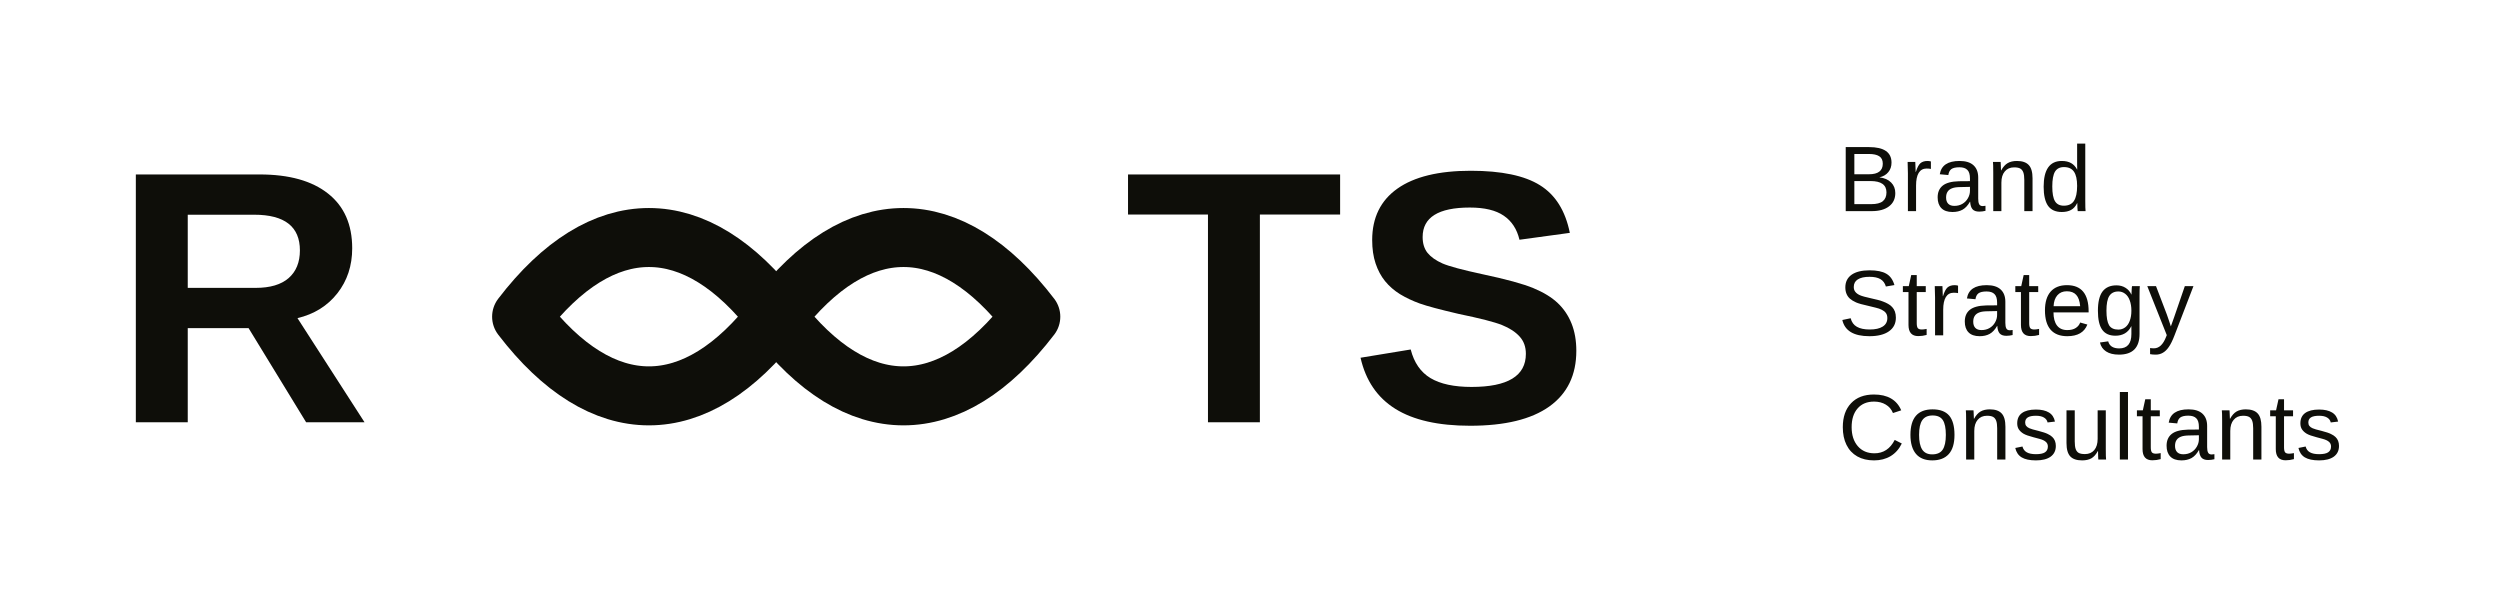
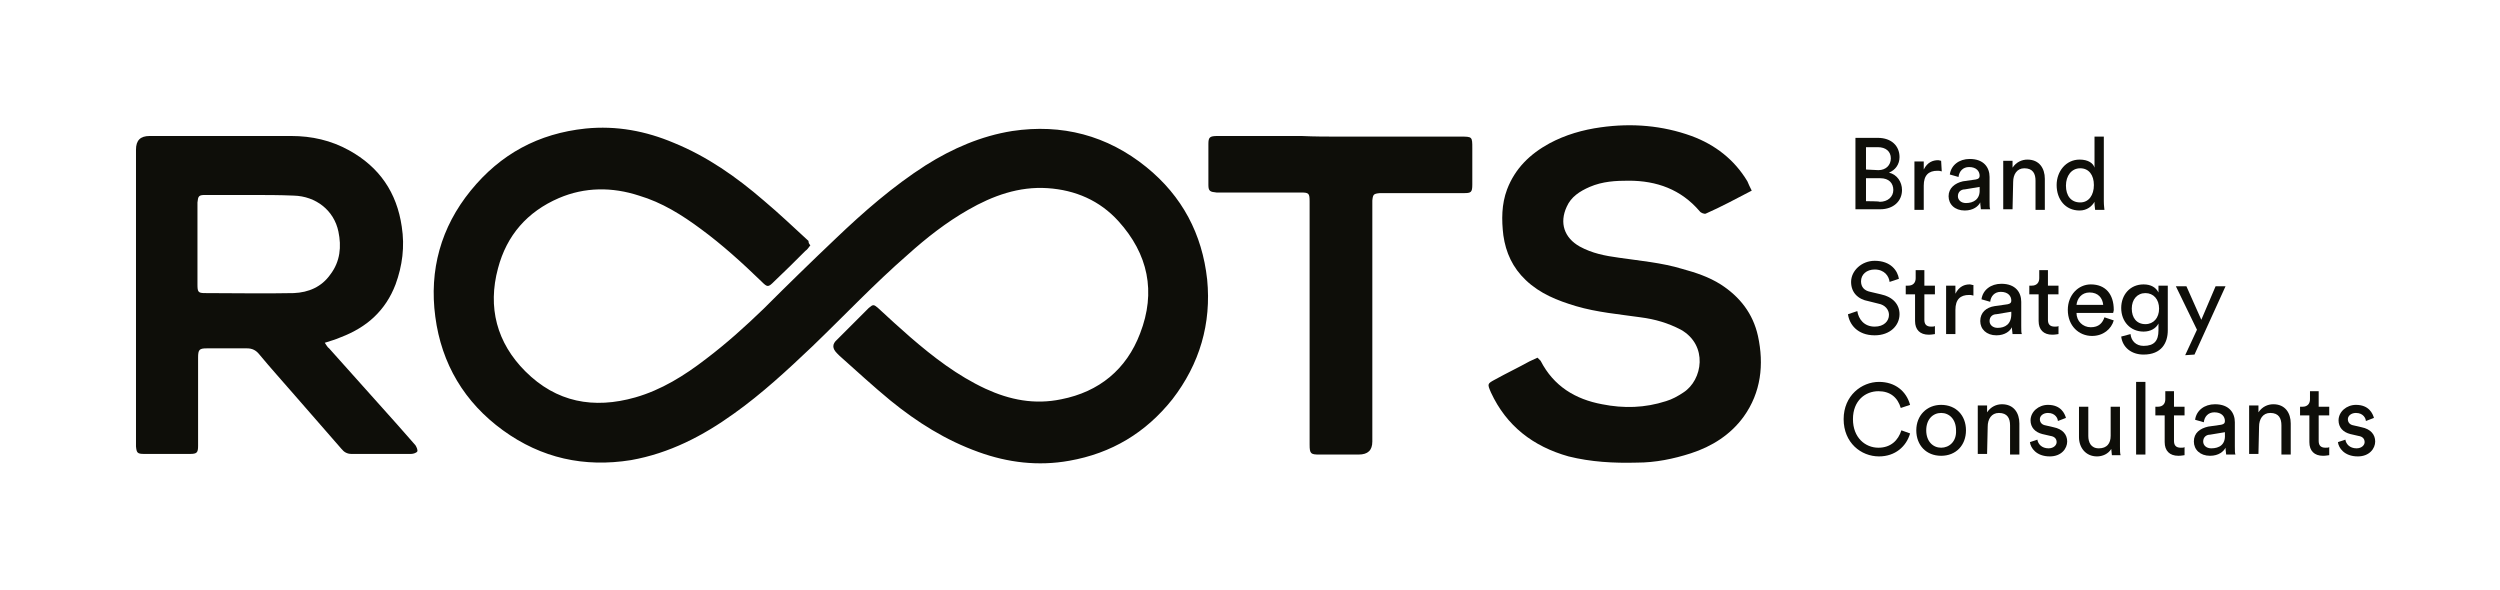
- <svg xmlns="http://www.w3.org/2000/svg" viewBox="0 0 402.6 95" role="img" aria-labelledby="title desc">
-   <style>
-     .ink{fill:#0e0e09}
-     .stroke{fill:none;stroke:#0e0e09;stroke-width:9.5;stroke-linecap:round;stroke-linejoin:round}
-     .small{font-family:Arial,Helvetica,sans-serif;font-size:15px;font-weight:500;letter-spacing:.2px}
-     .word{font-family:Arial,Helvetica,sans-serif;font-size:58px;font-weight:800;letter-spacing:1px}
-   </style>
-   <text class="ink word" x="18" y="68">R</text>
-   <path class="stroke" d="M84 51c13-17 28-17 41 0s28 17 41 0c-13-17-28-17-41 0s-28 17-41 0z" />
-   <text class="ink word" x="181" y="68">TS</text>
-   <text class="ink small" x="296" y="34">Brand</text>
-   <text class="ink small" x="296" y="54">Strategy</text>
-   <text class="ink small" x="296" y="74">Consultants</text>
+ <svg xmlns="http://www.w3.org/2000/svg" version="1.1" id="Ebene_1" x="0px" y="0px" viewBox="0 0 402.6 95" style="enable-background:new 0 0 402.6 95;" xml:space="preserve">
+   <style type="text/css"> .st0{fill:#0E0E09;} </style>
+   <path class="st0" d="M130.5,39.5c-0.3,0.4-0.5,0.7-0.8,0.9c-1.7,1.7-3.3,3.3-5,4.9c-1,1-1.1,1-2.1,0c-3.1-3-6.3-5.9-9.7-8.4 c-3.1-2.3-6.3-4.3-10-5.4c-4.3-1.4-8.7-1.4-12.9,0.4c-5.1,2.2-8.4,6-9.8,11.3c-1.7,6.3-0.2,12,4.4,16.6c5,5,11,6.1,17.7,4.2 c4.2-1.2,7.9-3.5,11.4-6.2c3.3-2.5,6.3-5.2,9.3-8.1c3.8-3.8,7.7-7.6,11.6-11.3c4.5-4.3,9.2-8.4,14.5-11.8c4.3-2.7,8.9-4.7,13.9-5.5 c8-1.2,15.3,0.7,21.6,5.8c5.8,4.7,9,10.8,9.8,18.1c0.7,7.1-1.2,13.6-5.6,19.3c-4.3,5.4-9.8,8.7-16.6,9.9c-5,0.9-9.9,0.3-14.6-1.4 c-5.3-1.9-9.9-4.8-14.2-8.3c-2.8-2.3-5.5-4.8-8.2-7.2c-0.1-0.1-0.2-0.2-0.4-0.4c-0.8-0.8-0.8-1.5,0-2.2c1.6-1.6,3.1-3.1,4.7-4.7 c0.1-0.1,0.2-0.2,0.4-0.4c0.7-0.6,0.8-0.6,1.5,0c1.7,1.6,3.5,3.2,5.2,4.7c3.7,3.2,7.6,6.2,12.1,8.3c3.9,1.8,7.9,2.6,12.2,1.7 c6.1-1.2,10.5-4.8,12.7-10.6c2.6-6.7,1.3-12.8-3.5-18.1c-3-3.3-6.9-5-11.4-5.3c-4.6-0.3-8.8,1.2-12.8,3.5c-3.5,2-6.7,4.5-9.7,7.2 c-5.4,4.7-10.2,9.8-15.4,14.8c-4,3.8-8.1,7.6-12.6,10.8c-5,3.6-10.4,6.4-16.6,7.5c-7.5,1.2-14.4-0.3-20.6-4.8S71.1,58.6,70.1,51 c-1-7.5,0.9-14.4,5.7-20.3c4.8-5.9,10.9-9.2,18.5-10c5-0.5,9.7,0.4,14.2,2.3c5.4,2.2,10.1,5.5,14.5,9.3c2.5,2.1,4.8,4.3,7.2,6.5 C130.2,39.1,130.3,39.3,130.5,39.5L130.5,39.5z" />
+   <path class="st0" d="M52.3,55.2c0.3,0.4,0.4,0.7,0.7,0.9c3.7,4.1,7.3,8.2,11,12.3c1,1.1,1.9,2.2,2.9,3.3c0.2,0.3,0.4,0.8,0.3,1 s-0.6,0.4-1,0.4c-3.2,0-6.4,0-9.6,0c-0.7,0-1.2-0.3-1.6-0.8c-2.5-2.9-5-5.7-7.5-8.6c-1.9-2.2-3.9-4.4-5.8-6.7 c-0.5-0.6-1.1-0.9-1.9-0.9c-2.2,0-4.3,0-6.5,0c-1.2,0-1.4,0.2-1.4,1.5c0,4.3,0,8.6,0,13c0,0.4,0,0.8,0,1.2c0,1.1-0.2,1.3-1.3,1.3 c-2.5,0-4.9,0-7.4,0c-1.1,0-1.2-0.2-1.3-1.2c0-0.3,0-0.7,0-1c0-15.6,0-31.2,0-46.8c0-1.5,0.7-2.2,2.2-2.2c7.6,0,15.2,0,22.8,0 c3.3,0,6.4,0.7,9.3,2.3c4.9,2.7,7.7,6.8,8.5,12.3c0.5,3.2,0.1,6.3-1,9.3c-1.6,4.2-4.6,6.9-8.8,8.5C54,54.7,53.2,54.9,52.3,55.2 L52.3,55.2z M40.4,31.4L40.4,31.4c-1.3,0-2.5,0-3.8,0c-1.2,0-2.4,0-3.6,0c-1,0-1.1,0.2-1.2,1.2c0,0.5,0,1,0,1.4c0,3.9,0,7.9,0,11.8 c0,1.2,0.1,1.4,1.2,1.4c4.8,0,9.5,0.1,14.3,0c2.4-0.1,4.5-1,5.9-3c1.6-2.1,1.8-4.5,1.3-6.9c-0.7-3.4-3.6-5.7-7.2-5.8 C45,31.4,42.7,31.4,40.4,31.4L40.4,31.4z" />
+   <path class="st0" d="M282.1,30.7c-2.5,1.3-4.9,2.6-7.4,3.7c-0.2,0.1-0.8-0.1-1-0.4c-3-3.5-6.9-4.9-11.4-4.9c-2.1,0-4.2,0.1-6.3,1 c-1.6,0.7-3,1.6-3.7,3.2c-1.2,2.6-0.4,5,2.1,6.4c2,1.1,4.1,1.5,6.3,1.8c3.4,0.5,6.9,0.8,10.2,1.8c2.2,0.6,4.3,1.3,6.2,2.5 c3.1,2,5.2,4.7,6,8.3c1,4.6,0.5,9.1-2.3,13c-2.1,2.9-5.1,4.8-8.5,5.9c-2.8,0.9-5.7,1.5-8.7,1.5c-3.7,0.1-7.4-0.1-11-1 c-5.7-1.6-10-4.9-12.5-10.3c-0.6-1.4-0.6-1.4,0.7-2.1c1.8-1,3.7-1.9,5.5-2.9c0.4-0.2,0.9-0.4,1.3-0.6c0.2,0.2,0.4,0.4,0.5,0.5 c2.1,4.1,5.6,6.2,9.9,7c3.5,0.7,6.9,0.6,10.3-0.5c1-0.3,1.9-0.8,2.8-1.4c3.1-2,4-7.6-0.4-10.1c-2.1-1.1-4.2-1.7-6.5-2 c-3.5-0.5-7-0.8-10.4-1.8c-3-0.9-5.8-2-8.1-4.2c-2.1-2-3.2-4.4-3.6-7.2c-0.3-2.5-0.3-5,0.6-7.4c1.3-3.4,3.7-5.7,6.8-7.4 c2.6-1.4,5.4-2.2,8.3-2.6c5-0.7,9.9-0.3,14.6,1.4c3.8,1.4,6.9,3.8,9,7.3C281.6,29.7,281.8,30.1,282.1,30.7L282.1,30.7z" />
+   <path class="st0" d="M215.9,22c6.4,0,12.9,0,19.3,0c1.9,0,1.9,0,1.9,1.9s0,3.9,0,5.8c0,1.3-0.2,1.4-1.4,1.4c-4.2,0-8.3,0-12.5,0 c-0.3,0-0.7,0-1,0c-1,0.1-1.1,0.2-1.2,1.2c0,0.4,0,0.9,0,1.3c0,12.5,0,25,0,37.5c0,1.4-0.7,2.1-2.2,2.1c-2.1,0-4.2,0-6.3,0 c-1.4,0-1.6-0.1-1.6-1.6c0-6.2,0-12.4,0-18.6c0-6.6,0-13.2,0-19.9c0-0.2,0-0.4,0-0.6c0-1.4-0.1-1.5-1.5-1.5c-4.2,0-8.3,0-12.5,0 c-0.3,0-0.7,0-1,0c-1-0.1-1.3-0.2-1.3-1.2c0-2.2,0-4.4,0-6.6c0-1.1,0.2-1.3,1.5-1.3c4.5,0,9,0,13.5,0C211.7,22,213.8,22,215.9,22 L215.9,22z" />
+   <g>
+     <path class="st0" d="M298.8,22.2v11.5h4c2.1,0,3.5-1.3,3.5-3.1c0-1.3-0.8-2.5-2.1-2.8c1-0.4,1.7-1.3,1.7-2.5c0-1.8-1.3-3.1-3.5-3.1 L298.8,22.2L298.8,22.2z M300.5,27.3v-3.6h1.9c1.3,0,2.1,0.7,2.1,1.8s-0.8,1.9-2,1.9L300.5,27.3L300.5,27.3z M300.5,32.4v-3.7h2.3 c1.4,0,2.1,0.8,2.1,1.9c0,1.1-0.9,1.9-2.2,1.9C302.7,32.4,300.5,32.4,300.5,32.4z" />
+     <path class="st0" d="M312.6,25.9c-0.1,0-0.3-0.1-0.5-0.1c-0.8,0-1.7,0.3-2.3,1.5V26h-1.5v7.8h1.5v-3.9c0-1.7,0.8-2.4,2.2-2.4 c0.2,0,0.4,0,0.7,0.1L312.6,25.9L312.6,25.9z" />
+     <path class="st0" d="M313.8,31.6c0,1.3,1,2.3,2.6,2.3c1.4,0,2.2-0.7,2.5-1.3c0,0.5,0.1,0.8,0.1,1.1h1.5c-0.1-0.2-0.1-0.6-0.1-1.3 v-3.9c0-1.5-0.9-2.9-3.2-2.9c-1.7,0-3,1-3.2,2.5l1.4,0.4c0.1-0.9,0.7-1.6,1.7-1.6c1.2,0,1.7,0.7,1.7,1.4c0,0.3-0.1,0.5-0.6,0.6 l-2.1,0.3C314.8,29.5,313.8,30.3,313.8,31.6z M316.6,32.7c-0.8,0-1.3-0.5-1.3-1.1c0-0.7,0.5-1.1,1.1-1.1l2.4-0.4v0.4 C318.9,32.1,317.8,32.7,316.6,32.7z" />
+     <path class="st0" d="M324.2,29.3c0-1.2,0.6-2.2,1.8-2.2c1.4,0,1.8,0.9,1.8,2v4.7h1.5v-5c0-1.7-0.9-3.1-2.8-3.1 c-0.9,0-1.8,0.4-2.4,1.3v-1.1h-1.5v7.8h1.5L324.2,29.3L324.2,29.3z" />
+     <path class="st0" d="M332.7,29.9c0-1.6,0.9-2.8,2.3-2.8s2.2,1.1,2.2,2.7s-0.8,2.8-2.2,2.8C333.5,32.6,332.7,31.5,332.7,29.9z M337.3,32.7c0,0.5,0.1,0.9,0.1,1.1h1.5c0-0.1-0.1-0.7-0.1-1.4V22h-1.5v5c-0.2-0.7-1-1.3-2.4-1.3c-2.2,0-3.7,1.9-3.7,4.1 c0,2.3,1.4,4.1,3.7,4.1c1.2,0,2-0.7,2.4-1.4V32.7z" />
+     <path class="st0" d="M305.8,44.9c-0.2-1.3-1.3-2.9-3.9-2.9c-2.1,0-3.8,1.6-3.8,3.4c0,1.7,1.1,2.8,2.8,3.1l1.6,0.4 c1.1,0.2,1.7,1,1.7,1.8c0,1-0.8,1.9-2.3,1.9c-1.7,0-2.6-1.2-2.8-2.5l-1.5,0.5c0.2,1.6,1.5,3.4,4.3,3.4c2.5,0,4-1.6,4-3.4 c0-1.6-1.1-2.8-3-3.2l-1.7-0.4c-1-0.2-1.5-0.8-1.5-1.7c0-1.1,0.9-1.9,2.2-1.9c1.6,0,2.3,1.1,2.4,2L305.8,44.9z" />
+     <path class="st0" d="M309.9,43.5h-1.4v1.3c0,0.7-0.4,1.2-1.2,1.2h-0.4v1.4h1.5v4.3c0,1.4,0.8,2.2,2.2,2.2c0.5,0,0.9-0.1,1-0.1v-1.3 c-0.1,0.1-0.4,0.1-0.6,0.1c-0.8,0-1.1-0.4-1.1-1.1v-4.1h1.7v-1.4h-1.7V43.5L309.9,43.5z" />
+     <path class="st0" d="M317.7,45.9c-0.1,0-0.3-0.1-0.5-0.1c-0.8,0-1.7,0.3-2.3,1.5V46h-1.5v7.8h1.5v-3.9c0-1.7,0.8-2.4,2.2-2.4 c0.2,0,0.4,0,0.7,0.1V45.9L317.7,45.9z" />
+     <path class="st0" d="M318.9,51.7c0,1.3,1,2.3,2.6,2.3c1.4,0,2.2-0.7,2.5-1.3c0,0.5,0.1,0.8,0.1,1.1h1.5c-0.1-0.2-0.1-0.6-0.1-1.3 v-3.9c0-1.5-0.9-2.9-3.2-2.9c-1.7,0-3,1-3.2,2.5l1.4,0.4c0.1-0.9,0.7-1.6,1.7-1.6c1.2,0,1.7,0.7,1.7,1.4c0,0.3-0.1,0.5-0.6,0.6 l-2.1,0.3C319.9,49.5,318.9,50.3,318.9,51.7z M321.7,52.8c-0.8,0-1.3-0.5-1.3-1.1c0-0.7,0.5-1.1,1.1-1.1l2.4-0.4v0.4 C323.9,52.2,322.9,52.8,321.7,52.8z" />
+     <path class="st0" d="M329.8,43.5h-1.4v1.3c0,0.7-0.4,1.2-1.2,1.2h-0.4v1.4h1.5v4.3c0,1.4,0.8,2.2,2.2,2.2c0.5,0,0.9-0.1,1-0.1v-1.3 c-0.1,0.1-0.4,0.1-0.6,0.1c-0.8,0-1.1-0.4-1.1-1.1v-4.1h1.7v-1.4h-1.7V43.5L329.8,43.5z" />
+     <path class="st0" d="M334.4,49.1c0.1-1,0.8-2,2.1-2c1.4,0,2.1,0.9,2.2,2H334.4z M338.9,51.1c-0.3,0.9-0.9,1.6-2.2,1.6 c-1.3,0-2.3-1-2.3-2.3h5.9c0-0.1,0.1-0.3,0.1-0.5c0-2.5-1.3-4.1-3.7-4.1c-2,0-3.7,1.7-3.7,4.1c0,2.6,1.8,4.2,3.9,4.2 c1.8,0,3.1-1.1,3.5-2.5L338.9,51.1z" />
+     <path class="st0" d="M341.6,54.2c0.2,1.7,1.6,2.9,3.6,2.9c2.9,0,3.9-1.9,3.9-3.9V46h-1.5v1.1c-0.4-0.8-1.2-1.3-2.4-1.3 c-2.2,0-3.6,1.7-3.6,3.8c0,2.2,1.5,3.8,3.6,3.8c1.1,0,2-0.5,2.4-1.3v1.1c0,1.7-0.7,2.5-2.4,2.5c-1.2,0-2-0.8-2.1-1.9L341.6,54.2z M345.5,52.2c-1.4,0-2.2-1-2.2-2.5c0-1.5,0.9-2.5,2.2-2.5c1.3,0,2.2,1,2.2,2.5S346.8,52.2,345.5,52.2z" />
+     <path class="st0" d="M353.4,57.1l5-11h-1.6l-2.3,5.4l-2.4-5.4h-1.7l3.4,7l-1.9,4.1L353.4,57.1L353.4,57.1z" />
+     <path class="st0" d="M302.6,73.5c2.6,0,4.4-1.6,5-3.7l-1.4-0.5c-0.5,1.6-1.7,2.8-3.7,2.8c-2.1,0-4.1-1.6-4.1-4.6c0-3,2-4.5,4.1-4.5 c1.9,0,3.1,1,3.6,2.7l1.5-0.5c-0.6-2.2-2.4-3.7-5-3.7c-2.8,0-5.7,2.2-5.7,6C296.9,71.3,299.7,73.5,302.6,73.5z" />
+     <path class="st0" d="M312.6,72.1c-1.3,0-2.4-1-2.4-2.8c0-1.8,1.1-2.8,2.4-2.8c1.3,0,2.4,1,2.4,2.8 C315.1,71.1,313.9,72.1,312.6,72.1z M312.6,65.2c-2.3,0-4,1.7-4,4.1s1.6,4.1,4,4.1s4-1.7,4-4.1C316.6,66.9,315,65.2,312.6,65.2z" />
+     <path class="st0" d="M320.1,68.7c0-1.2,0.6-2.2,1.8-2.2c1.4,0,1.8,0.9,1.8,2v4.7h1.5v-5c0-1.7-0.9-3.1-2.8-3.1 c-0.9,0-1.8,0.4-2.4,1.3v-1.1h-1.5v7.8h1.5L320.1,68.7L320.1,68.7z" />
+     <path class="st0" d="M326.9,71.2c0.1,0.9,1,2.3,3.2,2.3c1.9,0,2.8-1.3,2.8-2.4c0-1.1-0.7-2-2.2-2.3l-1.3-0.3 c-0.6-0.1-0.9-0.5-0.9-1c0-0.5,0.5-1,1.3-1c1.2,0,1.6,0.9,1.6,1.3l1.3-0.5c-0.2-0.7-0.8-2.1-2.9-2.1c-1.5,0-2.8,1.1-2.8,2.5 c0,1.1,0.7,1.9,1.9,2.2l1.3,0.3c0.7,0.1,1,0.5,1,1c0,0.5-0.5,1-1.3,1c-1.1,0-1.7-0.7-1.8-1.4L326.9,71.2z" />
+     <path class="st0" d="M340,72.3c0,0.3,0.1,0.8,0.1,1h1.4c-0.1-0.3-0.1-0.8-0.1-1.4v-6.4h-1.5v4.7c0,1.2-0.6,2-1.9,2 c-1.3,0-1.7-1-1.7-2v-4.7h-1.5v4.9c0,1.7,1.1,3.1,2.9,3.1C338.6,73.5,339.5,73.1,340,72.3z" />
+     <path class="st0" d="M345.5,73.2V61.5H344v11.7H345.5z" />
+     <path class="st0" d="M350.1,63h-1.4v1.3c0,0.7-0.4,1.2-1.2,1.2h-0.4v1.4h1.5v4.3c0,1.4,0.8,2.2,2.2,2.2c0.5,0,0.9-0.1,1-0.1v-1.3 c-0.1,0.1-0.4,0.1-0.6,0.1c-0.8,0-1.1-0.4-1.1-1.1v-4.1h1.7v-1.4h-1.7L350.1,63L350.1,63z" />
+     <path class="st0" d="M353.3,71.1c0,1.3,1,2.3,2.6,2.3c1.4,0,2.2-0.7,2.5-1.3c0,0.5,0.1,0.8,0.1,1.1h1.5c-0.1-0.2-0.1-0.6-0.1-1.3 v-3.9c0-1.5-0.9-2.9-3.2-2.9c-1.7,0-3,1-3.2,2.5l1.4,0.4c0.1-0.9,0.7-1.6,1.7-1.6c1.2,0,1.7,0.7,1.7,1.4c0,0.3-0.1,0.5-0.6,0.6 l-2.1,0.3C354.3,69,353.3,69.7,353.3,71.1z M356.1,72.2c-0.8,0-1.3-0.5-1.3-1.1c0-0.7,0.5-1.1,1.1-1.1l2.4-0.4v0.4 C358.4,71.6,357.4,72.2,356.1,72.2z" />
+     <path class="st0" d="M363.8,68.7c0-1.2,0.6-2.2,1.8-2.2c1.4,0,1.8,0.9,1.8,2v4.7h1.5v-5c0-1.7-0.9-3.1-2.8-3.1 c-0.9,0-1.8,0.4-2.4,1.3v-1.1h-1.5v7.8h1.5L363.8,68.7L363.8,68.7z" />
+     <path class="st0" d="M373.4,63H372v1.3c0,0.7-0.4,1.2-1.2,1.2h-0.4v1.4h1.5v4.3c0,1.4,0.8,2.2,2.2,2.2c0.5,0,0.9-0.1,1-0.1v-1.3 c-0.1,0.1-0.4,0.1-0.6,0.1c-0.8,0-1.1-0.4-1.1-1.1v-4.1h1.7v-1.4h-1.7V63L373.4,63z" />
+     <path class="st0" d="M376.5,71.2c0.1,0.9,1,2.3,3.2,2.3c1.9,0,2.8-1.3,2.8-2.4c0-1.1-0.7-2-2.2-2.3l-1.3-0.3 c-0.6-0.1-0.9-0.5-0.9-1c0-0.5,0.5-1,1.3-1c1.2,0,1.6,0.9,1.6,1.3l1.3-0.5c-0.2-0.7-0.8-2.1-2.9-2.1c-1.5,0-2.8,1.1-2.8,2.5 c0,1.1,0.7,1.9,1.9,2.2l1.3,0.3c0.7,0.1,1,0.5,1,1c0,0.5-0.5,1-1.3,1c-1.1,0-1.7-0.7-1.8-1.4L376.5,71.2z" />
+   </g>
</svg>
